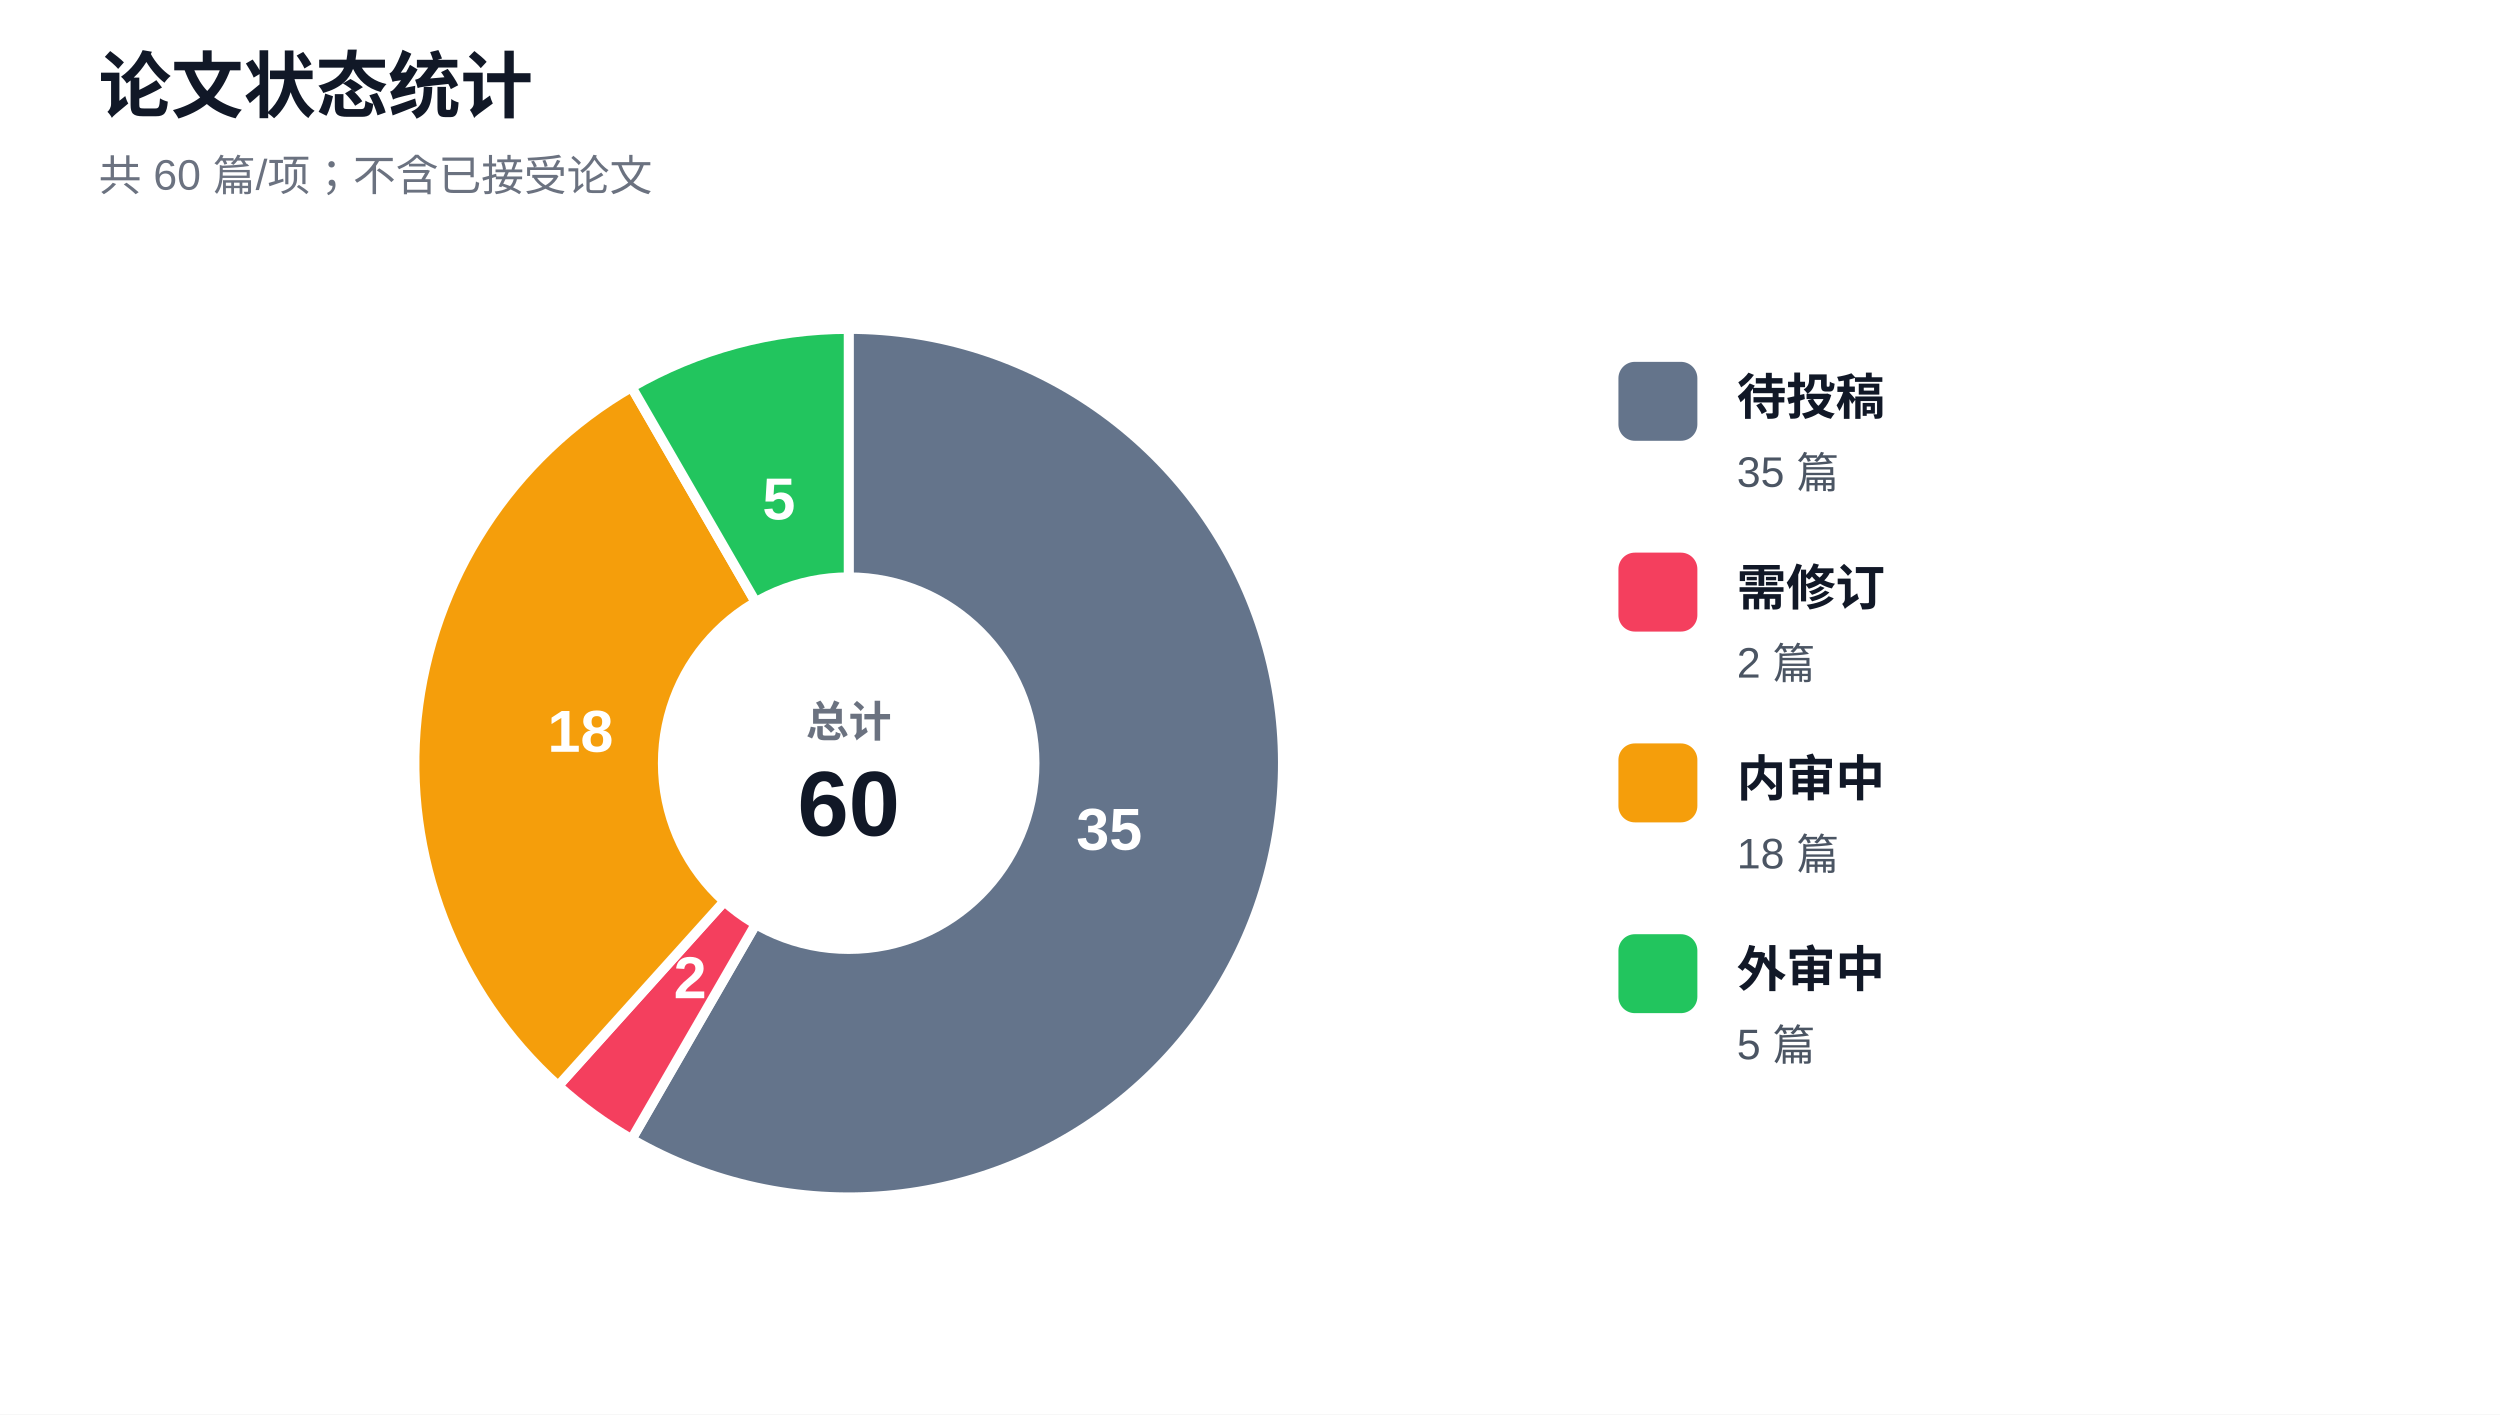
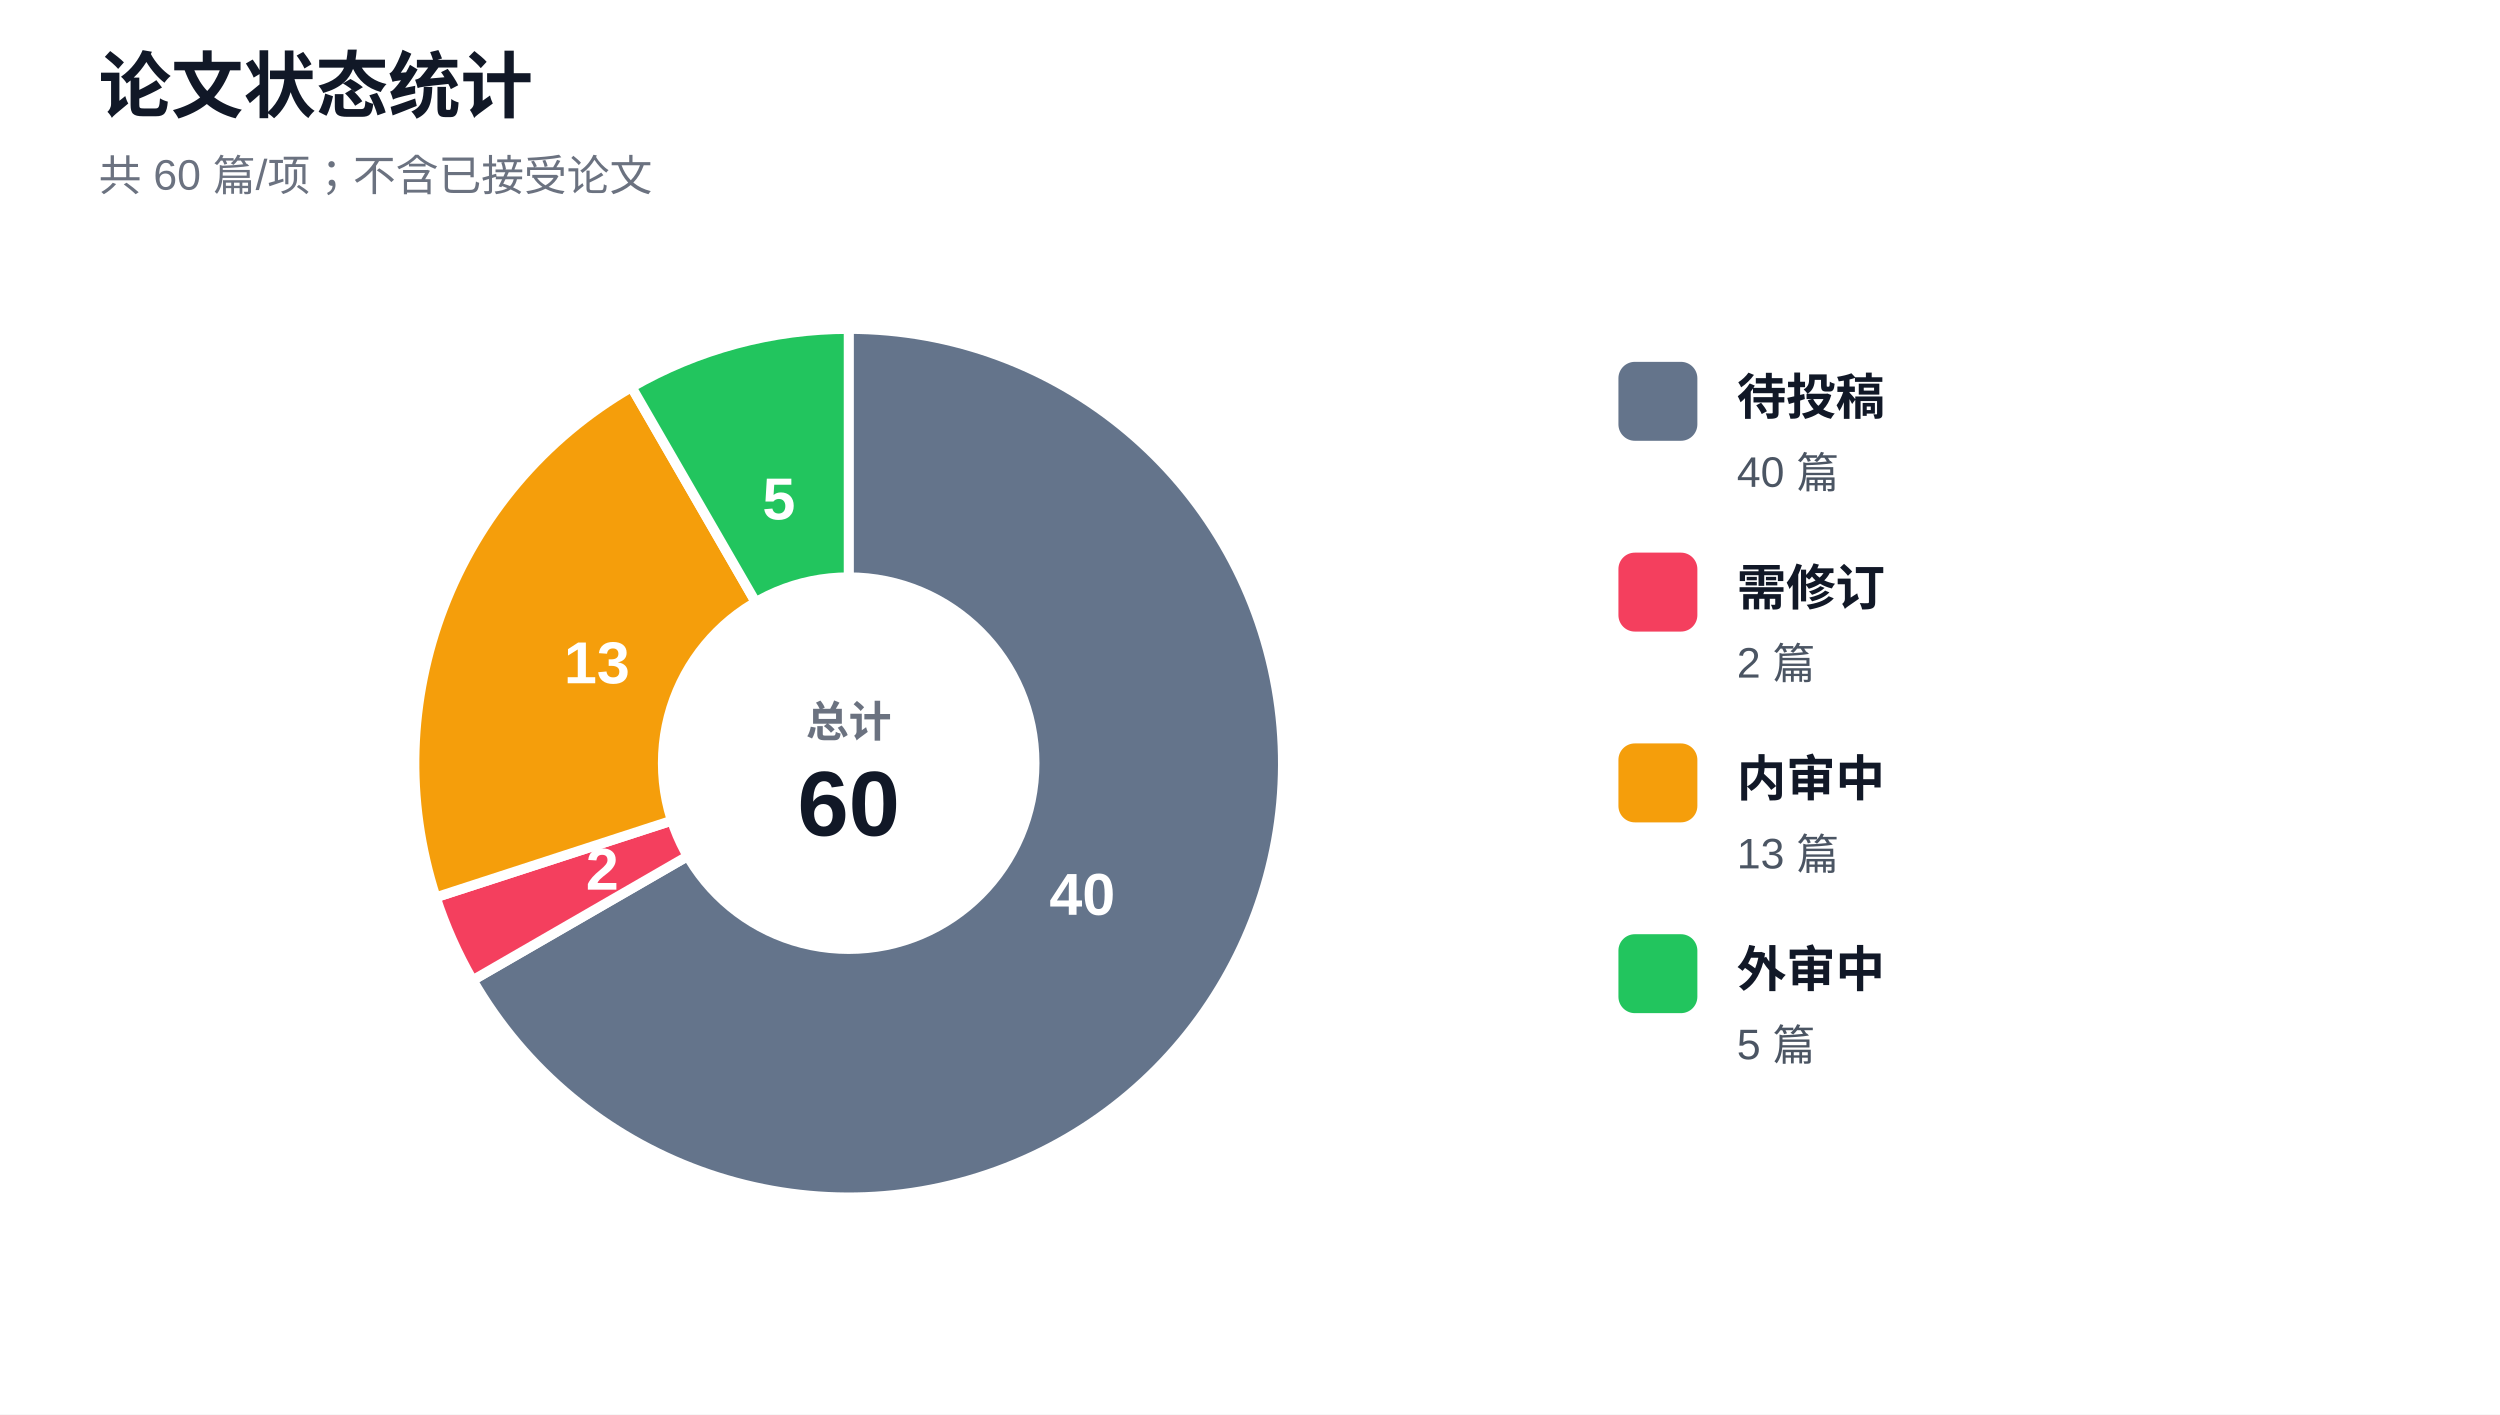
<svg xmlns="http://www.w3.org/2000/svg" width="760" height="430" viewBox="0 0 760 430" role="img" aria-labelledby="title desc">
  <rect width="760" height="430" fill="#ffffff" />
  <text x="30" y="34" fill="#111827" font-family="Arial, Microsoft YaHei, sans-serif" font-size="22" font-weight="700">论文状态统计</text>
  <text x="30" y="58" fill="#6b7280" font-family="Arial, Microsoft YaHei, sans-serif" font-size="13">共 60 篇/项；不含已接受论文</text>
  <g font-family="Arial, Microsoft YaHei, sans-serif">
-     <path d="M 258 232 L 258 100 A 132 132 0 1 1 192 346.315 Z" fill="#64748b" stroke="#ffffff" stroke-width="3" />
-     <text x="337.206" y="253.223" fill="#ffffff" font-size="18" font-weight="800" text-anchor="middle" dominant-baseline="middle">35</text>
-     <path d="M 258 232 L 192 346.315 A 132 132 0 0 1 169.675 330.095 Z" fill="#f43f5e" stroke="#ffffff" stroke-width="3" />
-     <text x="209.802" y="298.339" fill="#ffffff" font-size="18" font-weight="800" text-anchor="middle" dominant-baseline="middle">2</text>
-     <path d="M 258 232 L 169.675 330.095 A 132 132 0 0 1 192 117.685 Z" fill="#f59e0b" stroke="#ffffff" stroke-width="3" />
-     <text x="176.449" y="223.429" fill="#ffffff" font-size="18" font-weight="800" text-anchor="middle" dominant-baseline="middle">18</text>
+     <path d="M 258 232 L 258 100 A 132 132 0 1 1 143.685 298 Z" fill="#64748b" stroke="#ffffff" stroke-width="3" />
+     <text x="329.014" y="273" fill="#ffffff" font-size="18" font-weight="800" text-anchor="middle" dominant-baseline="middle">40</text>
+     <path d="M 258 232 L 143.685 298 A 132 132 0 0 1 132.461 272.79 Z" fill="#f43f5e" stroke="#ffffff" stroke-width="3" />
+     <text x="183.089" y="265.352" fill="#ffffff" font-size="18" font-weight="800" text-anchor="middle" dominant-baseline="middle">2</text>
+     <path d="M 258 232 L 132.461 272.79 A 132 132 0 0 1 192 117.685 Z" fill="#f59e0b" stroke="#ffffff" stroke-width="3" />
+     <text x="181.446" y="202.614" fill="#ffffff" font-size="18" font-weight="800" text-anchor="middle" dominant-baseline="middle">13</text>
    <path d="M 258 232 L 192 117.685 A 132 132 0 0 1 258 100 Z" fill="#22c55e" stroke="#ffffff" stroke-width="3" />
    <text x="236.777" y="152.794" fill="#ffffff" font-size="18" font-weight="800" text-anchor="middle" dominant-baseline="middle">5</text>
    <circle cx="258" cy="232" r="58" fill="#ffffff" />
    <text x="258" y="224" fill="#6b7280" font-size="13" font-weight="700" text-anchor="middle">总计</text>
    <text x="258" y="254" fill="#111827" font-size="28" font-weight="700" text-anchor="middle">60</text>
  </g>
  <g font-family="Arial, Microsoft YaHei, sans-serif">
    <rect x="492" y="110" width="24" height="24" rx="5" fill="#64748b" />
    <text x="528" y="126" fill="#111827" font-size="15" font-weight="700">待投稿</text>
-     <text x="528" y="148" fill="#4b5563" font-size="13">35 篇</text>
+     <text x="528" y="148" fill="#4b5563" font-size="13">40 篇</text>
    <rect x="492" y="168" width="24" height="24" rx="5" fill="#f43f5e" />
    <text x="528" y="184" fill="#111827" font-size="15" font-weight="700">需修订</text>
    <text x="528" y="206" fill="#4b5563" font-size="13">2 篇</text>
    <rect x="492" y="226" width="24" height="24" rx="5" fill="#f59e0b" />
    <text x="528" y="242" fill="#111827" font-size="15" font-weight="700">内审中</text>
-     <text x="528" y="264" fill="#4b5563" font-size="13">18 篇</text>
+     <text x="528" y="264" fill="#4b5563" font-size="13">13 篇</text>
    <rect x="492" y="284" width="24" height="24" rx="5" fill="#22c55e" />
    <text x="528" y="300" fill="#111827" font-size="15" font-weight="700">外审中</text>
    <text x="528" y="322" fill="#4b5563" font-size="13">5 篇</text>
  </g>
</svg>
